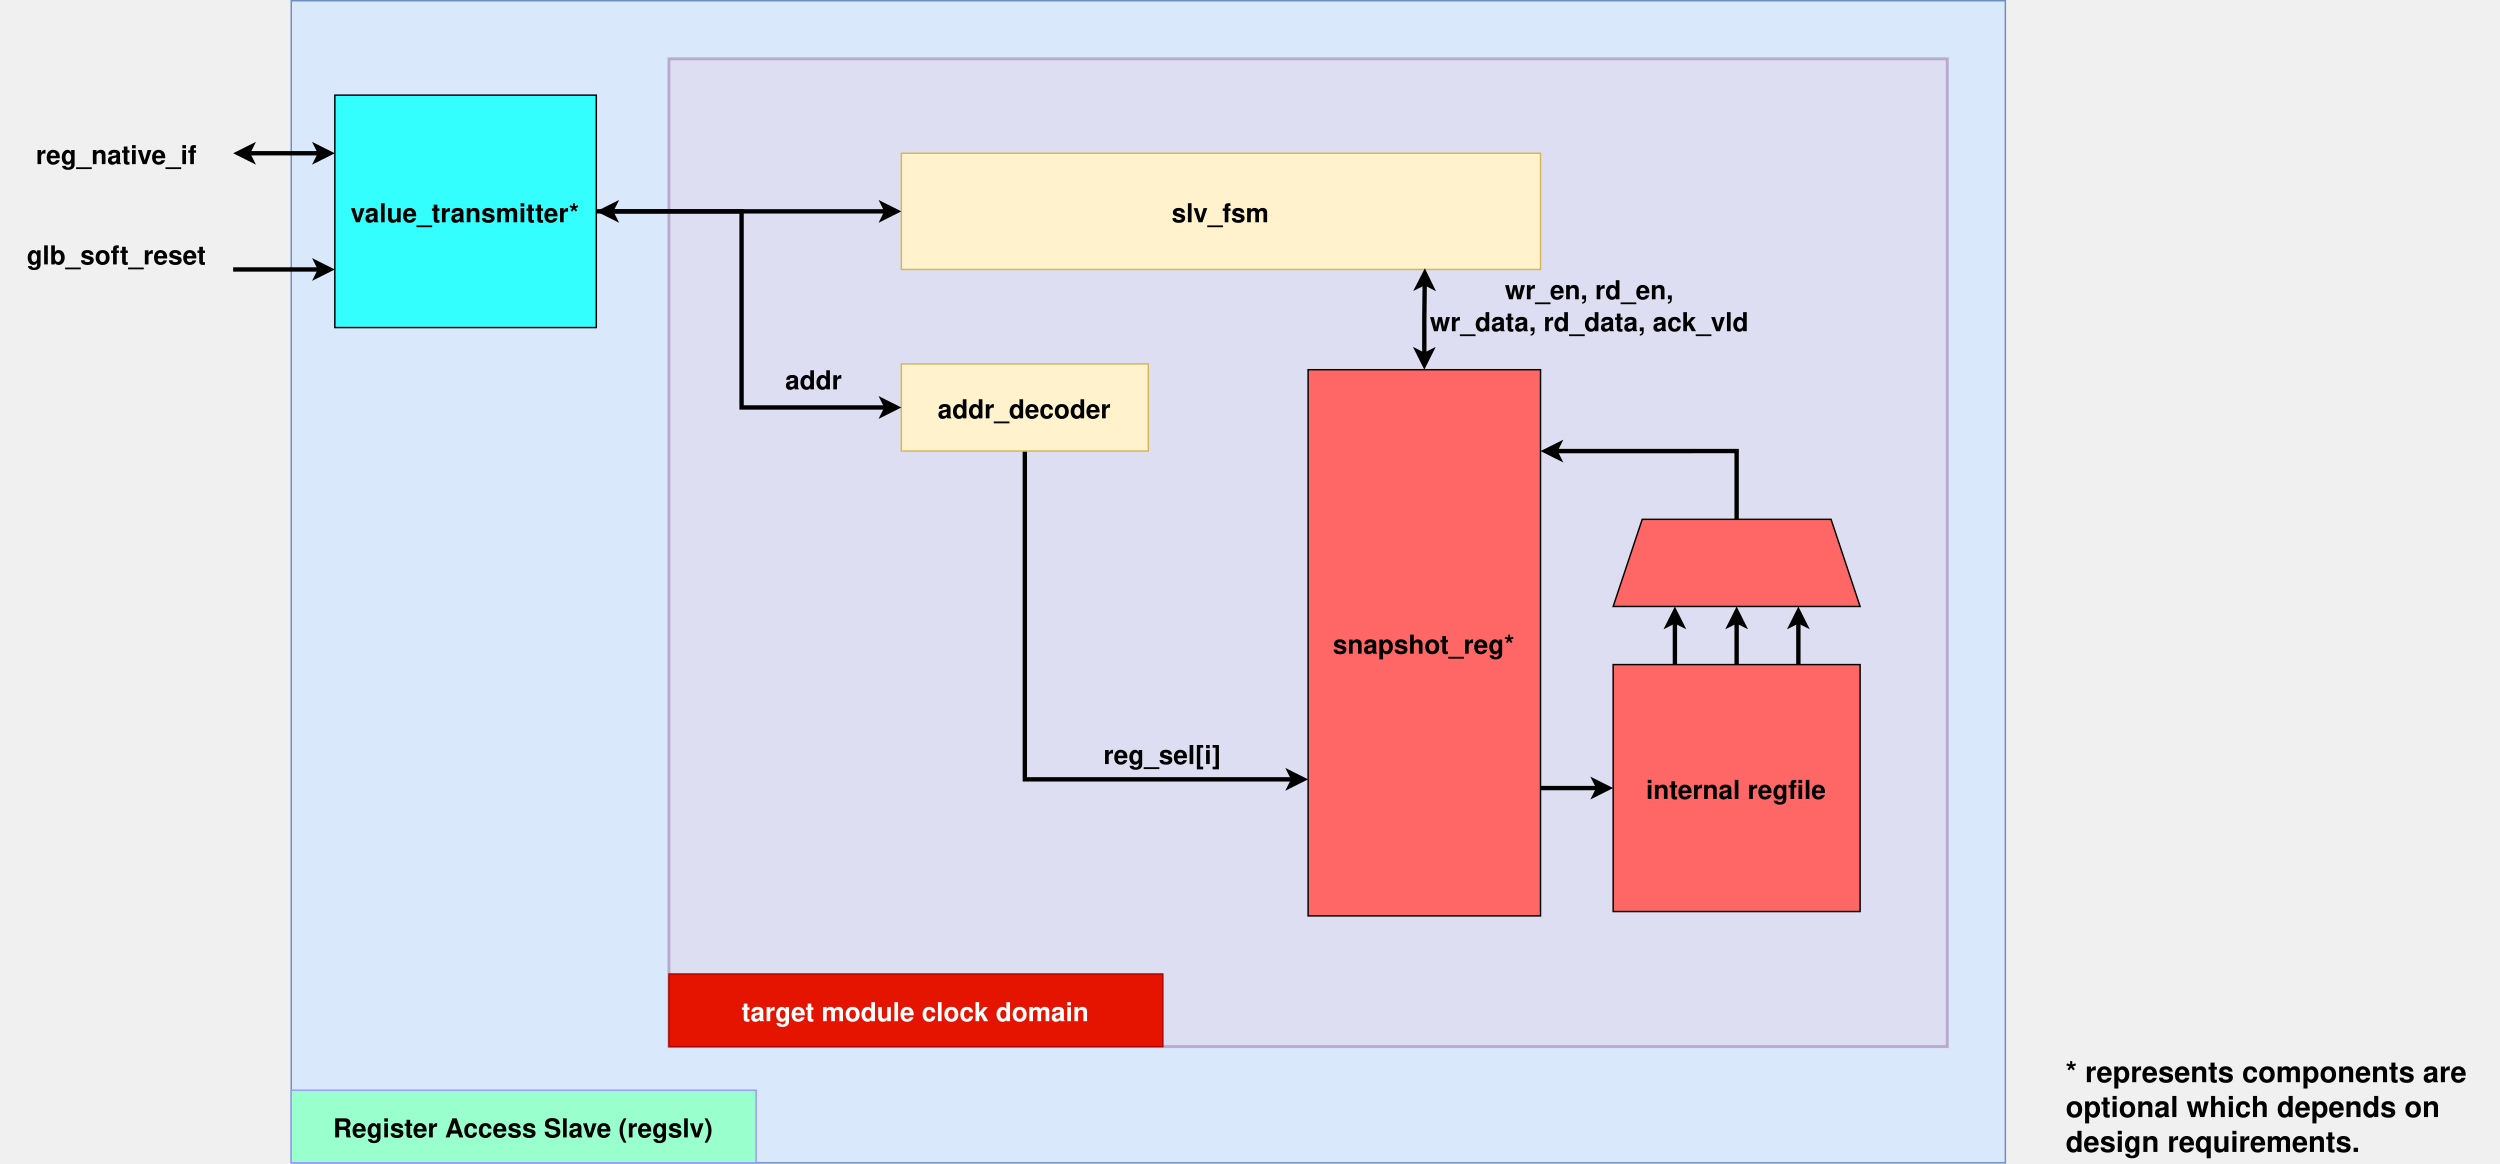
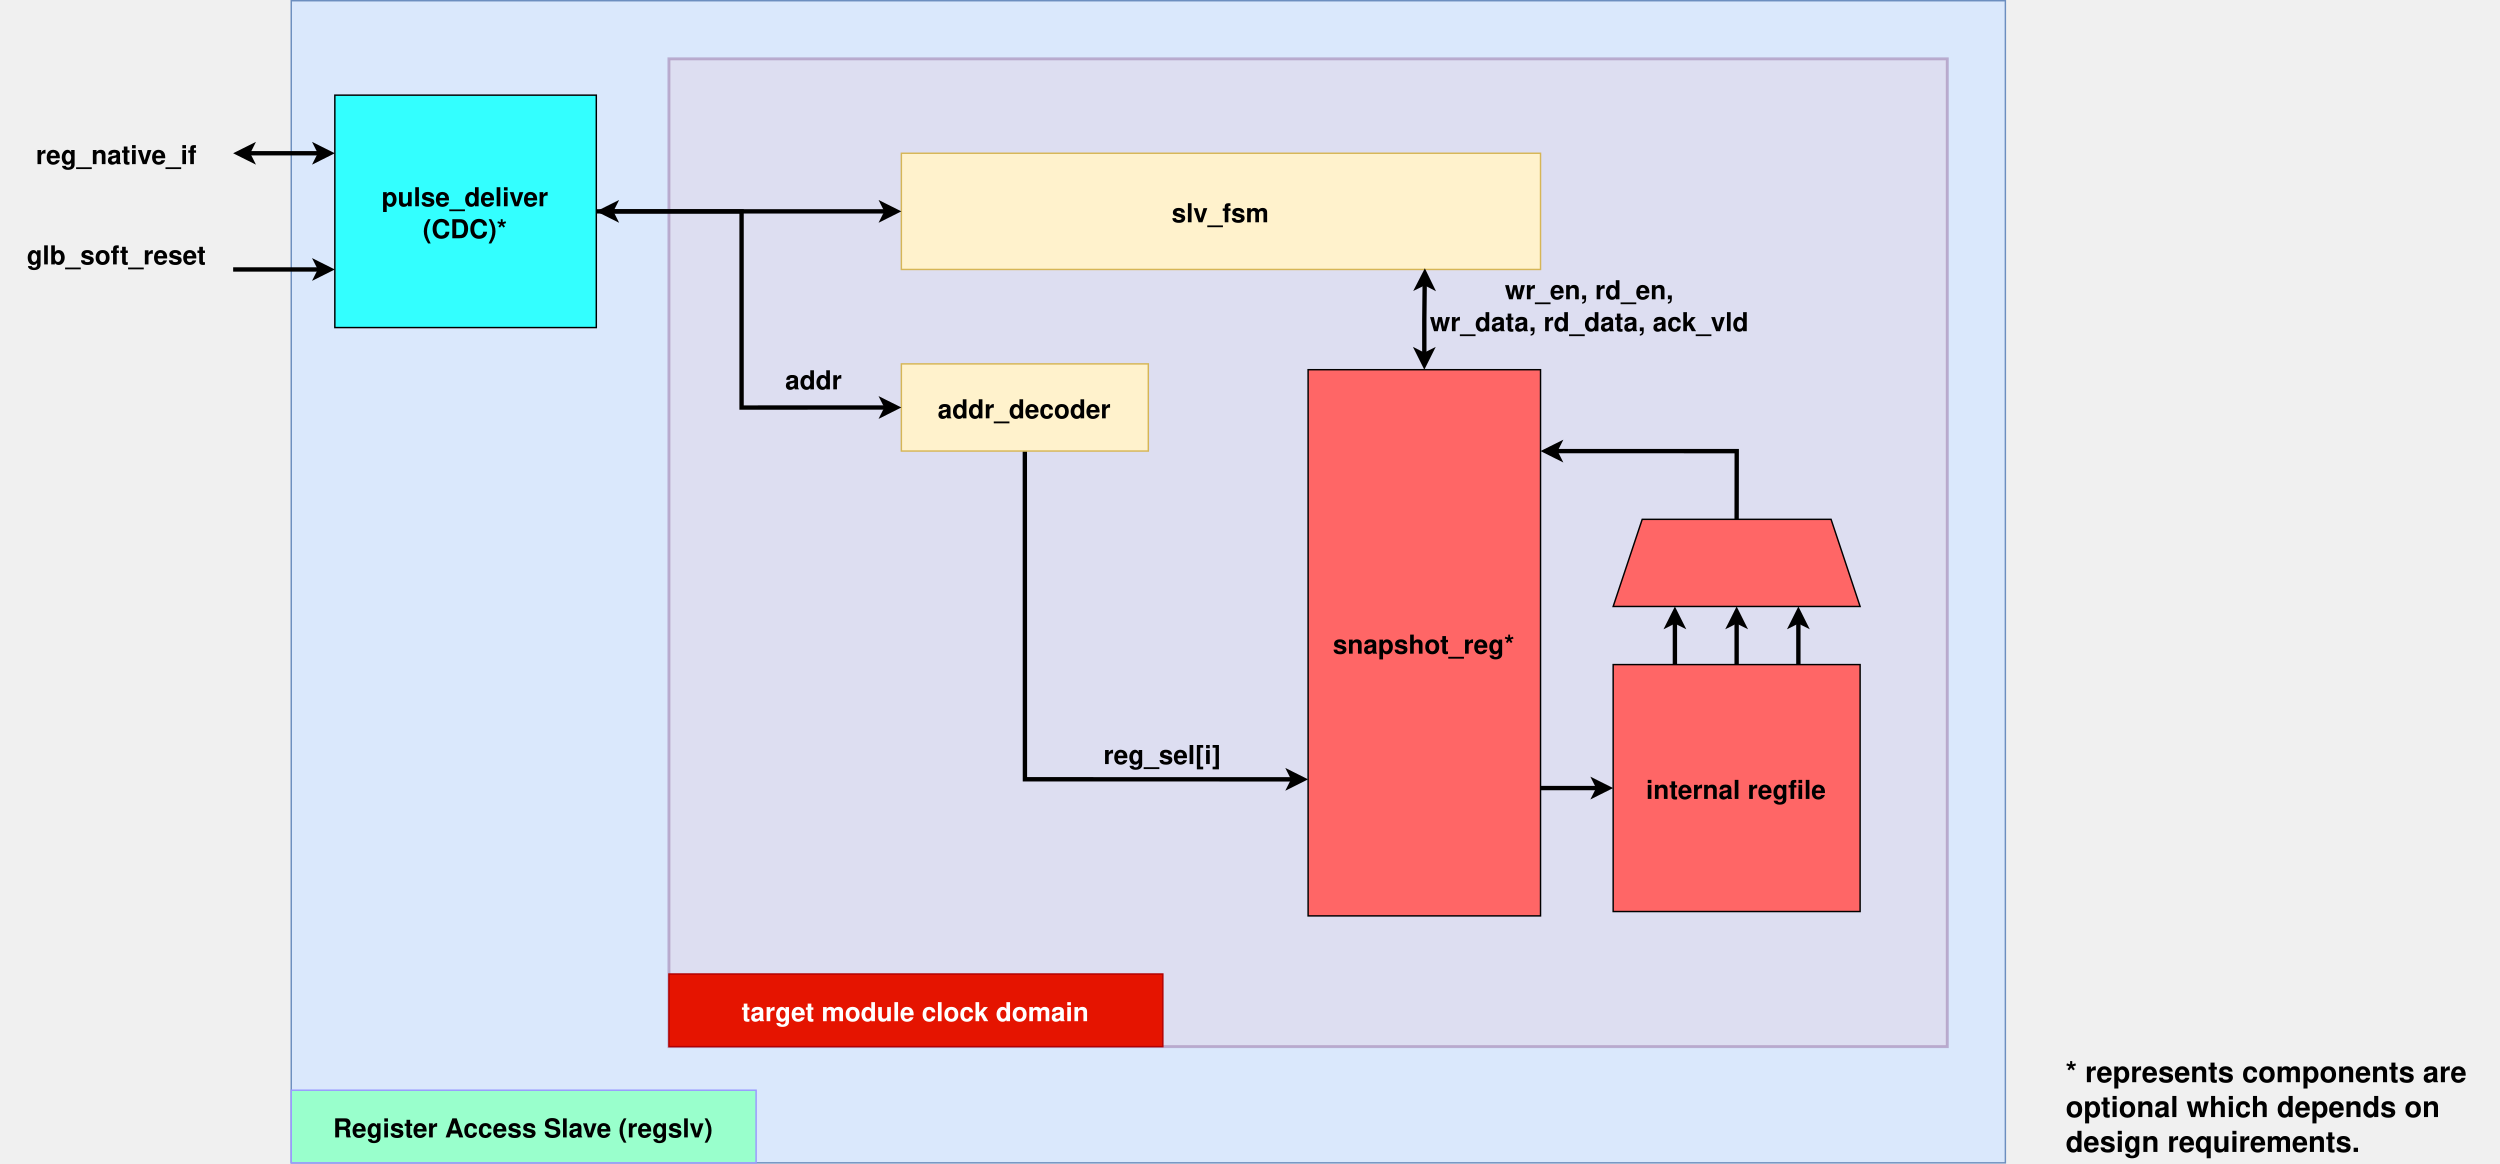
- <svg xmlns="http://www.w3.org/2000/svg" version="1.1" width="1721px" height="801px" viewBox="-0.5 -0.5 1721 801" content="&lt;mxfile&gt;&lt;diagram id=&quot;2k0niPkLQAnHQQOvK0RH&quot; name=&quot;第 1 页&quot;&gt;7VpNc+MoEP01rtqdQ0qAvnyMnWT2slVTm8POnFxEwjYVWWglnNjz6xcskCVBbMXGcWpqfEhEC/TxXvO6aTRC09Xma4mL5d8sJdkIeulmhO5GEI7DQPyVhm1tiANlWJQ0rU1gb3ikP4kyesq6pimpOh05YxmnRdeYsDwnCe/YcFmy1263Ocu6dy3wghiGxwRnpvVfmvJlbYUIhfsTfxG6WOpbh4Ffn1lh3Vu9SrXEKXttmdD9CE1Lxnh9tNpMSSbB08DU4x7eONs8WUlyPmQA8uJ6yAvO1ur11JPxrX7fkq3zlMgR3ghNKl6yZzJlGSt3p1GYxORpLs7MaZa17Ckm8TyRdpZzxSKIdVtd3vLEyvRCSk42LZN6g6+ErQgvt6KLOotihabyJ+ip9uueHQB0p2WLmVj3xMolFs3F96CJA4WbHUMYeO/FsIcUAWlAIhu24zBCOGzOaHcTYExYgRPK5SsH3geAHPo9kH0T5NiGcRg7wDiABsRV9jKbV6tjSHdgMJCfz+cwsfmowUQaPoWBZMIBlo3bbfUsDAwsfd/qr+dDibzwuLuSVCiearKSL9mC5Ti731snXZjJhvLv8vgmUK0fCnB5fLdpdbvb6kYunvx7u/Fjd4Uo0O39uF1LD6w4LvmtFHJhyFlOtO2ByrduqZSeL+jkCVKxdZlo3QdjFW1wuSC6XxDVRgnZQfJLkmFOX7pB5Bwmm+dpMYnTtJylJBExt/wVpoYfWLQ8ssmMEyWPDED/IQtacQmmd5skpKrEwWOGBY3Q+6MkCyFDfxpAi5flVjkXv4cHE2tpnU6FHWd0kQtbIhAU90QTiRwVqcetOrGiaWqZf4eduz8dgBuu+nF3bOEKQQtXgQsZAwZVJ6iYXbe8g7plSsthLvY6dxO0lQ4ckbn3C1RgkScPupYnNfQbo+JRGmcASN9eeUMIwE3QvUr9YGpgj+rmSYbN1LEpfRcKYoedoSEXjDpBDPjjI/TuWt9IScVry6l+3dCm3eTCoW03VLwf3rY6FNIhqkOuFXVdKwBez3/qS57qTc3bH/ImsVQr5CEXa1ryk8mxk6JFX2NvcSp0fkP0ChbYmOrGgYeHUPwukL0DOO5qdaC5/Yi4CvT6t4WvCJ2zimSjYEJHwd2wCKomRBs0ZbpM3Dwf9zHqwh7ZlqaeBXZdSzgrnYnNdMahSMITVFKPGhoDr6WHHxNJhxM5oEpzOpHRSURGv4l8fxnDoJFKvRI87e62EMpGDGJxVdRVzF0wGRw06narn7f7WVC9RHwJh8aXxnheTcPJaqA3Qd6oT3ym8kTbr4OLJGtmNgZ7lcDIh91r1PPPRZqPwIDE7EPTfO8mBuOuP4zPz/STDFcVTXqOYi7cHSX7em52vOdqoggsVZcqx0W1ZHwmRPGLwfjxHM4qex+Va3txv4blm1oY2pK+yEXWZ6mVK6Kht2LpWoYYL8lY8iz+p2yFaX4M4d52RQB8ayAx6l0T2Ao53dqi+F0A+/4uRRxZSlK2yrqLkhSM0eXUCrS1qlGu91XWj0euvtgMVKnzNQlG6DNpEozNFesVEwr3McCKd7OhcOWCT9hLJpEftMk72t+P3daHGrBa3rA7nPES59WKchHXh4SpAWEJicBUbxFcuDThgy5oMDQ3Ia2b5sDJVkt8wczOhVbCTy2WlmVt46RXUMvIXNjK+l6+u82Mzg1mr1jee3NF7DIF7H+RMraU/awZoJOpZbIht4U/EwlOc76++lu+TLHWWH0n25Bm5eG1nBGRUk/lVEv1ocjsEZBwiLMp5rg5v2/g5Hn2kqWtvr8qZQCEcTfCWyYI1It/19sRCJjh/MtOF4uSVGSXmngJWxUCxLoh3nUkN7IbYljBKavLdq9LmizlSooUJE9lb5Z3O6ekkmjLG/y3piVZyaveuOI2I3N+ErPwYFbimvGw92HHGFpWZrZZ6uSbJ3DBb55cZBsDvnmyrgHelTYg4H+qtKF5nhYri+xpVrG5LPxUsmLxKaXwGikEslQyXKUQorn/5LheH+0/3Eb3/wM=&lt;/diagram&gt;&lt;/mxfile&gt;">
+ <svg xmlns="http://www.w3.org/2000/svg" version="1.1" width="1721px" height="801px" viewBox="-0.5 -0.5 1721 801" content="&lt;mxfile host=&quot;Electron&quot; modified=&quot;2022-07-18T11:51:16.700Z&quot; agent=&quot;5.0 (Windows NT 10.0; Win64; x64) AppleWebKit/537.36 (KHTML, like Gecko) draw.io/19.0.3 Chrome/102.0.5.63 Electron/19.0.3 Safari/537.36&quot; version=&quot;19.0.3&quot; etag=&quot;piByH7X0En-mKVgg9dSs&quot; type=&quot;device&quot;&gt;&lt;diagram id=&quot;2k0niPkLQAnHQQOvK0RH&quot; name=&quot;第 1 页&quot;&gt;7Vpdk6I4FP01Vs3MQxdJ+Hxs7Xb2Zaumth925slKQ9TUIGEBu3V+/SaSIJC00hpba2p8kVwSIOfcnHtzYYQmq83XAufLv1lC0hF0ks0IPYwgBCF0+Z+wbKXFiVBtWRQ0kba94Yn+IqqjtK5pQspOx4qxtKJ51xizLCNx1bHhomCv3W5zlnbvmuMF0QxPMU516780qZa1FSLk70/8RehiqW7te3LKK6x6y6mUS5yw15YJPY7QpGCsqo9WmwlJBXwKmHrc9I2zzZMVJKuGDEBOWA95welaTk8+WbVV8y3YOkuIGOGM0LisCvaTTFjKit1p5McheZ7zM3Oapi17gkk4j4WdZZVkEYSqLS9veGJpeiFFRTYtk5zBV8JWpCq2vIs8i0KJpnQo6Mj2654dAFSnZYuZUPXE0iUWzcX3oPEDiZsZQ+g578WwhxQBiUcCE7aRHyDsN2eUu3EwxizHMa3ElD3nA0D23R7Irg5yaMLYDy1g7EEN4jJ9mc3L1TGkOzBoyM/ncxibfFRjIvGffU8wYQHLxu22ahV6Gpaua/TX86FEjn/cXUnCFU82WVEt2YJlOH3cW8ddmMmGVt/F8Z0nWz8k4OL4YdPq9rBVjYw/+fd248fuCoGn2vtxu5YaWFa4qO6FkHNDxjKibFMqZt1SKbVe0MkLpGTrIla6DyIZbXCxIKqfF9RGAdlB8guS4oq+dIPIOUw2z9NiEidJMUtIzKNu8TssDdczaHlgkhkrSh5ogP5DFrSsBJjOfRyTsuQHTynmNELnU0EWXIY+a0DzyVZGOee/6VTHWlgnE27HKV1k3BZzBPk90VggR3nqcS9PrGiSGNbfYefuLwdgh6t+3I0MXCFo4MqzIWNAo+oEFTPrlnNQt3RpOczFXufuvLbSgSMy936B8gzy5EDb8iSHfmOUP0rjDACp20tv8AG487pXqR9MDuxR3TzJsJUa6dJ3oSB22BkacsGoE8SAGx2hd9f6RgrKpy2W+nVDm3KTC4e23VA+P7xtdciFQ5SHXCvoupYHnJ7/1Jc81Zua2R/yJr5Vy8VhxXe15BcTY8d5i77G3uKU6/yGqB0sMDHVjQPTqc9/F8jeAYy6Wu0pbj8irgK1/23hy0PnrCTpyBvTkfcwLILKBdEGTZouEzfPxz1CXdgD09bUMcCuaglnpTOhns5YFEl4gkqqUUNj4LX08GMi6XAiB1RpTicyOInI4A+R7y9jaDRSoVecp93dFlzZiEYsLvO6irkLJoODRt1u9XN2PwOql4gv/tD40hjPq2lY2Q30Fsgb9YlbKk+0/dq7SLKmZ2OwVwkMXNi9Rr3+bKT5CAxIzD40zXfuQhB1/SE6P9OPU1yWNO45ir5xt5Tsq7XZ8Z6riSIwVF3KDOflklUzLopfNMaP53BG2fuoXNsJ+zUsV9dC35T0BTayPkOtXBINnRVL1iLEOHHK4p/8P2ErTLNjCPdeV3jANQYSrd41hq2Q060t8t8FsO+/pQgDQ0nKVFm3UZKCIbqcWoG2VjXK9b7K+vHI1RebgSp1vibBAN2SJsFQ37FeMaGwHwOMeDcvFK5c8PF7ySRyvTZ5R/u7od36UANWyxvydVqSWUJSjkIxgly4ERBkfZo8TD4PCVkDQhTiQap+XXDhMoULugDy9F2PWKaXu8DKa5fwglmeDd2ENy2chi1u47BXUM5A3+SKWl+2u82MzjVmr1jqe3N3bDMd7H+dEhlKgMZs0MrS0tkQr4hviQSr+V8/Ehi+UjHWW10rryT1KsRrMSM8vZ6IpZaowyZY8LMJrnBzft/A8c/ZS5q0+v6ulAHgh91ob1ggUBUCbL+aQEAP7V92upgXpCS7NMWJ2SrnINYNPteReKndEMPyirK6hPe6pPFS7KpITrJE9GZZt3NCSoG2uMF/a1qQlbjqnS1uUzKvTmIWHsxKbDPu9z7yiKBhl2ZapVa+fwIX/P7JRrYx4Psn437gXWkDAu5NpQ3N87RYWaTPs5LNRRGoFNWLm5TCa6QQyFDVsJVC8Ob+8+N6r7T/jBs9/g8=&lt;/diagram&gt;&lt;/mxfile&gt;">
  <defs />
  <g>
    <rect x="200" y="0" width="1180" height="800" fill="#dae8fc" stroke="#6c8ebf" pointer-events="all" />
    <rect x="460" y="40" width="880" height="680" fill-opacity="0.5" fill="#e1d5e7" stroke="#9673a6" stroke-opacity="0.5" stroke-width="2" pointer-events="all" />
    <rect x="620" y="105" width="440" height="80" fill="#fff2cc" stroke="#d6b656" pointer-events="all" />
    <g fill="rgb(0, 0, 0)" font-family="Helvetica" font-weight="bold" text-anchor="middle" font-size="18px">
      <text x="839.5" y="152.5">slv_fsm</text>
    </g>
-     <path d="M 705 310 L 705 536 L 889.9 536" fill="none" stroke="rgb(0, 0, 0)" stroke-width="3" stroke-miterlimit="10" pointer-events="stroke" />
-     <path d="M 896.65 536 L 887.65 540.5 L 889.9 536 L 887.65 531.5 Z" fill="rgb(0, 0, 0)" stroke="rgb(0, 0, 0)" stroke-width="3" stroke-miterlimit="10" pointer-events="all" />
+     <path d="M 705 310 L 705.06 535.94 L 889.9 536" fill="none" stroke="rgb(0, 0, 0)" stroke-width="3" stroke-miterlimit="10" pointer-events="stroke" />
+     <path d="M 896.65 536 L 887.64 540.5 L 889.9 536 L 887.65 531.5 Z" fill="rgb(0, 0, 0)" stroke="rgb(0, 0, 0)" stroke-width="3" stroke-miterlimit="10" pointer-events="all" />
    <rect x="620" y="250" width="170" height="60" fill="#fff2cc" stroke="#d6b656" pointer-events="all" />
    <g fill="rgb(0, 0, 0)" font-family="Helvetica" font-weight="bold" text-anchor="middle" font-size="18px">
      <text x="704.5" y="287.5">addr_decoder</text>
    </g>
    <rect x="200" y="750" width="320" height="50" fill="#99ffcc" stroke="#9999ff" pointer-events="all" />
    <g fill="rgb(0, 0, 0)" font-family="Helvetica" font-weight="bold" text-anchor="middle" font-size="18px">
      <text x="359.5" y="782.5">Register Access Slave (regslv)</text>
    </g>
    <path d="M 1195 457 L 1195 427.1" fill="none" stroke="rgb(0, 0, 0)" stroke-width="3" stroke-miterlimit="10" pointer-events="stroke" />
    <path d="M 1195 420.35 L 1199.5 429.35 L 1195 427.1 L 1190.5 429.35 Z" fill="rgb(0, 0, 0)" stroke="rgb(0, 0, 0)" stroke-width="3" stroke-miterlimit="10" pointer-events="all" />
-     <path d="M 1195 357 L 1195 310 L 1070.1 310.02" fill="none" stroke="rgb(0, 0, 0)" stroke-width="3" stroke-miterlimit="10" pointer-events="stroke" />
-     <path d="M 1063.35 310.02 L 1072.35 305.52 L 1070.1 310.02 L 1072.35 314.52 Z" fill="rgb(0, 0, 0)" stroke="rgb(0, 0, 0)" stroke-width="3" stroke-miterlimit="10" pointer-events="all" />
+     <path d="M 1195 357 L 1195.06 310.06 L 1070.1 310.03" fill="none" stroke="rgb(0, 0, 0)" stroke-width="3" stroke-miterlimit="10" pointer-events="stroke" />
+     <path d="M 1063.35 310.02 L 1072.36 305.53 L 1070.1 310.03 L 1072.35 314.53 Z" fill="rgb(0, 0, 0)" stroke="rgb(0, 0, 0)" stroke-width="3" stroke-miterlimit="10" pointer-events="all" />
    <path d="M 1110 417 L 1130 357 L 1260 357 L 1280 417 Z" fill="#ff6666" stroke="rgb(0, 0, 0)" stroke-miterlimit="10" pointer-events="all" />
    <rect x="750" y="500" width="100" height="36" fill="none" stroke="none" pointer-events="all" />
    <g fill="rgb(0, 0, 0)" font-family="Helvetica" font-weight="bold" text-anchor="middle" font-size="18px">
      <text x="799.5" y="525.5">reg_sel[i]</text>
    </g>
    <path d="M 1152.5 457 L 1152.5 427.1" fill="none" stroke="rgb(0, 0, 0)" stroke-width="3" stroke-miterlimit="10" pointer-events="stroke" />
    <path d="M 1152.5 420.35 L 1157 429.35 L 1152.5 427.1 L 1148 429.35 Z" fill="rgb(0, 0, 0)" stroke="rgb(0, 0, 0)" stroke-width="3" stroke-miterlimit="10" pointer-events="all" />
    <path d="M 1237.5 457 L 1237.5 427.1" fill="none" stroke="rgb(0, 0, 0)" stroke-width="3" stroke-miterlimit="10" pointer-events="stroke" />
    <path d="M 1237.5 420.35 L 1242 429.35 L 1237.5 427.1 L 1233 429.35 Z" fill="rgb(0, 0, 0)" stroke="rgb(0, 0, 0)" stroke-width="3" stroke-miterlimit="10" pointer-events="all" />
    <rect x="1110" y="457" width="170" height="170" fill="#ff6666" stroke="rgb(0, 0, 0)" pointer-events="all" />
    <g fill="#000000" font-family="Helvetica" font-weight="bold" text-anchor="middle" font-size="18px">
      <text x="1194.5" y="549.5">internal regfile</text>
    </g>
    <path d="M 1060 542 L 1099.9 542" fill="none" stroke="rgb(0, 0, 0)" stroke-width="3" stroke-miterlimit="10" pointer-events="stroke" />
    <path d="M 1106.65 542 L 1097.65 546.5 L 1099.9 542 L 1097.65 537.5 Z" fill="rgb(0, 0, 0)" stroke="rgb(0, 0, 0)" stroke-width="3" stroke-miterlimit="10" pointer-events="all" />
-     <path d="M 980 243.9 L 980 219.5 L 980.26 194.3" fill="none" stroke="rgb(0, 0, 0)" stroke-width="3" stroke-miterlimit="10" pointer-events="stroke" />
+     <path d="M 980 243.9 L 980 219.47 L 980.26 194.3" fill="none" stroke="rgb(0, 0, 0)" stroke-width="3" stroke-miterlimit="10" pointer-events="stroke" />
    <path d="M 980 250.65 L 975.5 241.65 L 980 243.9 L 984.5 241.65 Z" fill="rgb(0, 0, 0)" stroke="rgb(0, 0, 0)" stroke-width="3" stroke-miterlimit="10" pointer-events="all" />
    <path d="M 980.33 187.55 L 984.73 196.6 L 980.26 194.3 L 975.73 196.51 Z" fill="rgb(0, 0, 0)" stroke="rgb(0, 0, 0)" stroke-width="3" stroke-miterlimit="10" pointer-events="all" />
    <rect x="900" y="254" width="160" height="376" fill="#ff6666" stroke="rgb(0, 0, 0)" pointer-events="all" />
    <g fill="#000000" font-family="Helvetica" font-weight="bold" text-anchor="middle" font-size="18px">
      <text x="979.5" y="449.5">snapshot_reg*</text>
    </g>
    <rect x="460" y="670" width="340" height="50" fill="#e51400" stroke="#b20000" pointer-events="all" />
    <g fill="#ffffff" font-family="Helvetica" font-weight="bold" text-anchor="middle" font-size="18px">
      <text x="629.5" y="702.5">target module clock domain</text>
    </g>
    <path d="M 420.1 145 L 609.9 145" fill="none" stroke="rgb(0, 0, 0)" stroke-width="3" stroke-miterlimit="10" pointer-events="stroke" />
    <path d="M 413.35 145 L 422.35 140.5 L 420.1 145 L 422.35 149.5 Z" fill="rgb(0, 0, 0)" stroke="rgb(0, 0, 0)" stroke-width="3" stroke-miterlimit="10" pointer-events="all" />
    <path d="M 616.65 145 L 607.65 149.5 L 609.9 145 L 607.65 140.5 Z" fill="rgb(0, 0, 0)" stroke="rgb(0, 0, 0)" stroke-width="3" stroke-miterlimit="10" pointer-events="all" />
-     <path d="M 410 145 L 510 145 L 510 280 L 609.9 280" fill="none" stroke="rgb(0, 0, 0)" stroke-width="3" stroke-miterlimit="10" pointer-events="stroke" />
-     <path d="M 616.65 280 L 607.65 284.5 L 609.9 280 L 607.65 275.5 Z" fill="rgb(0, 0, 0)" stroke="rgb(0, 0, 0)" stroke-width="3" stroke-miterlimit="10" pointer-events="all" />
+     <path d="M 410 145 L 510 145 L 510 280.06 L 609.9 280.01" fill="none" stroke="rgb(0, 0, 0)" stroke-width="3" stroke-miterlimit="10" pointer-events="stroke" />
+     <path d="M 616.65 280 L 607.65 284.51 L 609.9 280.01 L 607.64 275.51 Z" fill="rgb(0, 0, 0)" stroke="rgb(0, 0, 0)" stroke-width="3" stroke-miterlimit="10" pointer-events="all" />
    <rect x="230" y="65" width="180" height="160" fill="#33ffff" stroke="rgb(0, 0, 0)" pointer-events="all" />
    <g fill="#000000" font-family="Helvetica" font-weight="bold" text-anchor="middle" font-size="18px">
-       <text x="319.5" y="152.5">value_transmitter*</text>
+       <text x="319.5" y="141.5">pulse_deliver</text>
+       <text x="319.5" y="163.5">(CDC)*</text>
    </g>
    <path d="M 170.1 105 L 219.9 105" fill="none" stroke="rgb(0, 0, 0)" stroke-width="3" stroke-miterlimit="10" pointer-events="stroke" />
    <path d="M 163.35 105 L 172.35 100.5 L 170.1 105 L 172.35 109.5 Z" fill="rgb(0, 0, 0)" stroke="rgb(0, 0, 0)" stroke-width="3" stroke-miterlimit="10" pointer-events="all" />
    <path d="M 226.65 105 L 217.65 109.5 L 219.9 105 L 217.65 100.5 Z" fill="rgb(0, 0, 0)" stroke="rgb(0, 0, 0)" stroke-width="3" stroke-miterlimit="10" pointer-events="all" />
    <rect x="0" y="90" width="160" height="30" fill="none" stroke="none" pointer-events="all" />
    <g fill="#000000" font-family="Helvetica" font-weight="bold" text-anchor="middle" font-size="18px">
      <text x="79.5" y="112.5">reg_native_if</text>
    </g>
    <rect x="510" y="240" width="100" height="40" fill="none" stroke="none" pointer-events="all" />
    <g fill="rgb(0, 0, 0)" font-family="Helvetica" font-weight="bold" text-anchor="middle" font-size="18px">
      <text x="559.5" y="267.5">addr</text>
    </g>
    <rect x="988" y="190" width="212" height="60" fill="none" stroke="none" pointer-events="all" />
    <g fill="rgb(0, 0, 0)" font-family="Helvetica" font-weight="bold" text-anchor="middle" font-size="18px">
      <text x="1093.5" y="205.5">wr_en, rd_en,</text>
      <text x="1093.5" y="227.5">wr_data, rd_data, ack_vld</text>
    </g>
    <rect x="1420" y="720" width="300" height="80" fill="none" stroke="none" pointer-events="all" />
    <g fill="#000000" font-family="Helvetica" font-weight="bold" font-size="20px">
      <text x="1421.5" y="744.5">* represents components are </text>
      <text x="1421.5" y="768.5">optional which depends on </text>
      <text x="1421.5" y="792.5">design requirements.</text>
    </g>
    <path d="M 160 185 L 219.9 185" fill="none" stroke="rgb(0, 0, 0)" stroke-width="3" stroke-miterlimit="10" pointer-events="stroke" />
    <path d="M 226.65 185 L 217.65 189.5 L 219.9 185 L 217.65 180.5 Z" fill="rgb(0, 0, 0)" stroke="rgb(0, 0, 0)" stroke-width="3" stroke-miterlimit="10" pointer-events="all" />
    <rect x="0" y="170" width="160" height="30" fill="none" stroke="none" pointer-events="all" />
    <g fill="#000000" font-family="Helvetica" font-weight="bold" text-anchor="middle" font-size="18px">
      <text x="79.5" y="181.5">glb_soft_reset</text>
    </g>
  </g>
</svg>
